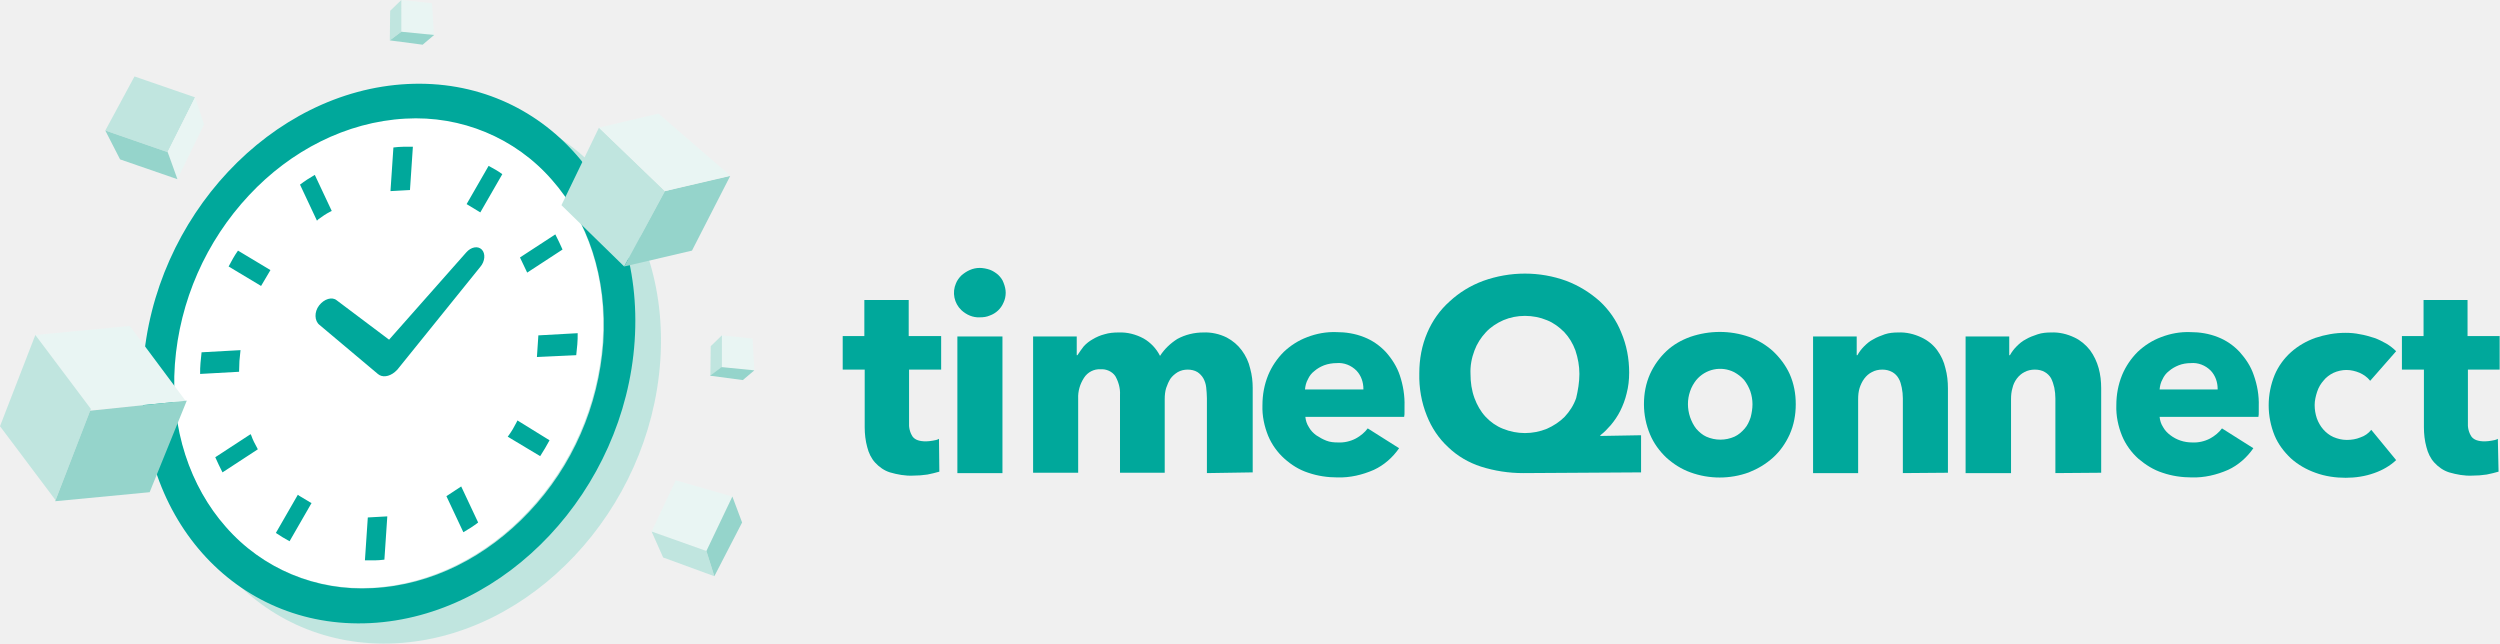
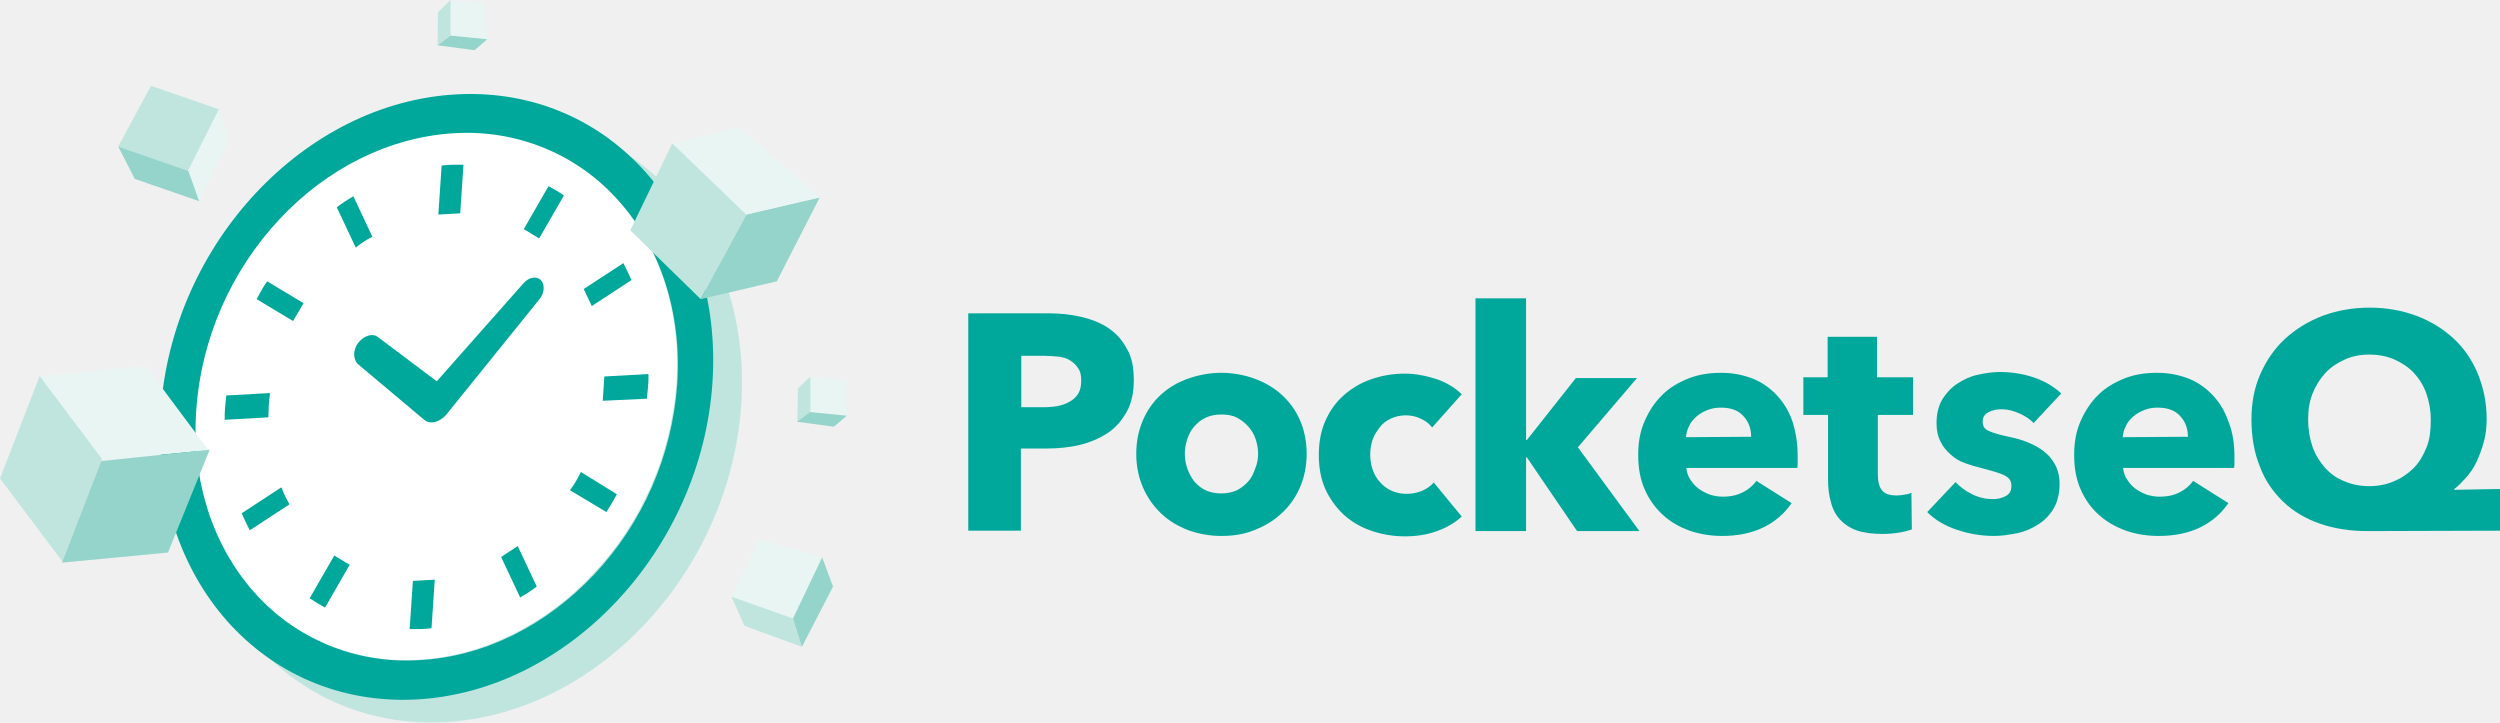
- <svg xmlns="http://www.w3.org/2000/svg" version="1.1" id="Layer_1" x="0px" y="0px" viewBox="0 0 693.3 178.5" style="enable-background:new 0 0 693.3 178.5;" xml:space="preserve">
+ <svg xmlns="http://www.w3.org/2000/svg" version="1.1" id="Layer_2_00000149347314980815456580000006093582390842752146_" x="0px" y="0px" viewBox="0 0 617.6 178.5" style="enable-background:new 0 0 617.6 178.5;" xml:space="preserve">
  <style type="text/css">
	.st0{fill:#00A89B;}
	.st1{fill:#E9F5F3;}
	.st2{fill:#C0E5DF;}
	.st3{fill:#95D4CB;}
	.st4{fill:#FFFFFF;}
</style>
-   <g id="Layer_2_00000072982780173384691020000014318354060159467424_">
-     <g id="Layer_3">
-       <path class="st0" d="M252.1,102.6v14.5c-0.1,1.4,0.2,2.8,1,4c0.7,0.9,1.9,1.3,3.7,1.3c0.6,0,1.3-0.1,1.9-0.2    c0.6-0.1,1.2-0.2,1.7-0.5l0.1,9.1c-1.1,0.3-2.2,0.6-3.3,0.8c-1.3,0.2-2.7,0.3-4,0.3c-2.2,0.1-4.3-0.3-6.4-0.9    c-1.6-0.5-3-1.5-4.1-2.7c-1.1-1.2-1.8-2.7-2.2-4.3c-0.5-1.8-0.7-3.7-0.7-5.5v-16h-6.1v-9.3h6v-10H252v10h9v9.3H252.1z" />
-       <path class="st0" d="M278.9,81.2c0,0.9-0.2,1.9-0.6,2.7c-0.7,1.7-2.1,3-3.8,3.6c-0.9,0.4-1.8,0.5-2.8,0.5c-1.9,0.1-3.7-0.7-5.1-2    c-2-1.9-2.6-4.9-1.5-7.4c0.3-0.8,0.9-1.6,1.5-2.2c0.7-0.6,1.4-1.1,2.3-1.5c0.9-0.4,1.8-0.6,2.8-0.6c0.9,0,1.9,0.2,2.8,0.5    c0.8,0.3,1.6,0.8,2.3,1.4c0.6,0.6,1.2,1.3,1.5,2.2C278.7,79.4,278.9,80.3,278.9,81.2z M265.5,131.2V93.3H278v37.9H265.5z" />
-       <path class="st0" d="M334.7,131.2v-20.7c0-1-0.1-2.1-0.2-3.1c-0.1-0.9-0.4-1.8-0.8-2.5c-0.4-0.7-1-1.3-1.6-1.7    c-0.8-0.5-1.8-0.7-2.7-0.7c-1,0-1.9,0.2-2.8,0.7c-0.8,0.5-1.5,1.1-2,1.8c-0.5,0.8-0.9,1.7-1.2,2.6c-0.3,1-0.4,2-0.4,3.1v20.4    h-12.4v-21.6c0.1-1.8-0.4-3.6-1.3-5.2c-0.9-1.3-2.5-2-4.1-1.9c-1.8-0.1-3.6,0.8-4.6,2.4c-1.1,1.7-1.7,3.7-1.6,5.8v20.5h-12.5V93.3    h12.1v5.2h0.2c0.5-0.8,1.1-1.6,1.7-2.4c0.7-0.8,1.6-1.5,2.5-2c1-0.6,2.1-1.1,3.3-1.4c1.3-0.4,2.6-0.5,3.9-0.5    c2.4-0.1,4.8,0.5,7,1.7c1.9,1.1,3.5,2.8,4.5,4.8c1.2-1.9,2.9-3.5,4.8-4.7c2.2-1.2,4.7-1.8,7.2-1.8c2.2-0.1,4.5,0.4,6.5,1.4    c1.7,0.9,3.1,2.1,4.2,3.6c1.1,1.5,1.9,3.2,2.3,5c0.5,1.8,0.7,3.6,0.7,5.4v23.4L334.7,131.2z" />
-       <path class="st0" d="M389.5,112.7v1.5c0,0.5,0,1-0.1,1.4H362c0.1,1,0.4,2,1,2.9c0.5,0.9,1.2,1.6,2,2.2c0.9,0.6,1.8,1.1,2.8,1.5    c1,0.4,2.1,0.5,3.2,0.5c1.7,0.1,3.5-0.3,5-1.1c1.3-0.7,2.5-1.7,3.3-2.8l8.7,5.5c-1.8,2.6-4.2,4.7-7,6c-3.2,1.4-6.6,2.2-10.1,2.1    c-2.7,0-5.5-0.4-8.1-1.3c-2.5-0.8-4.7-2.2-6.6-3.9c-1.9-1.7-3.5-3.9-4.5-6.3c-1.1-2.7-1.7-5.6-1.6-8.5c0-2.9,0.5-5.7,1.6-8.4    c1-2.4,2.5-4.6,4.3-6.4c1.9-1.8,4.1-3.2,6.5-4.1c2.6-1,5.3-1.5,8.1-1.4c2.6,0,5.2,0.4,7.7,1.4c2.3,0.9,4.3,2.3,6,4.1    c1.7,1.9,3.1,4.1,3.9,6.5C389.1,106.8,389.6,109.7,389.5,112.7z M378.1,107.9c0-1.9-0.6-3.7-1.9-5.1c-1.5-1.5-3.5-2.3-5.6-2.1    c-1.1,0-2.3,0.2-3.4,0.6c-1,0.4-1.9,0.9-2.7,1.6c-0.8,0.6-1.4,1.4-1.8,2.3c-0.5,0.9-0.7,1.8-0.8,2.8H378.1z" />
-       <path class="st0" d="M422.4,131.2c-4,0-7.9-0.6-11.7-1.8c-3.4-1.1-6.5-2.9-9.1-5.4c-2.6-2.4-4.6-5.4-5.9-8.7    c-1.5-3.7-2.2-7.7-2.1-11.8c0-3.9,0.7-7.7,2.2-11.2c1.4-3.3,3.5-6.3,6.2-8.7c2.7-2.5,5.8-4.4,9.3-5.7c7.5-2.7,15.7-2.7,23.1,0    c3.4,1.3,6.5,3.2,9.2,5.6c2.6,2.4,4.7,5.4,6,8.7c1.5,3.5,2.2,7.3,2.2,11.1c0,2-0.2,3.9-0.7,5.8c-0.4,1.7-1,3.3-1.8,4.9    c-0.7,1.4-1.6,2.7-2.6,3.9c-0.9,1-1.8,2-2.9,2.8v0.2l11.3-0.2v10.3L422.4,131.2z M438,103.7c0-2.2-0.4-4.4-1.1-6.5    c-0.7-1.9-1.7-3.6-3.1-5.1c-1.4-1.4-3-2.6-4.8-3.3c-1.9-0.8-4-1.2-6.1-1.2c-2.1,0-4.1,0.4-6,1.2c-1.8,0.8-3.5,1.9-4.8,3.3    c-1.4,1.5-2.5,3.2-3.2,5.1c-0.8,2.1-1.2,4.3-1.1,6.5c0,2.3,0.3,4.5,1.1,6.7c0.7,1.9,1.7,3.7,3.1,5.2c1.3,1.4,3,2.6,4.8,3.3    c3.9,1.6,8.3,1.6,12.2,0c1.8-0.8,3.5-1.9,4.9-3.3c1.4-1.5,2.5-3.2,3.2-5.2C437.6,108.3,438,106,438,103.7z" />
-       <path class="st0" d="M498,112.1c0,2.9-0.5,5.7-1.7,8.4c-1.1,2.4-2.6,4.6-4.6,6.4c-2,1.8-4.2,3.1-6.7,4.1c-5.2,1.9-11,1.9-16.2,0    c-2.5-0.9-4.7-2.3-6.7-4.1c-1.9-1.8-3.5-4-4.5-6.4c-1.1-2.6-1.7-5.5-1.7-8.4c0-2.9,0.5-5.7,1.7-8.4c1.1-2.4,2.6-4.5,4.5-6.3    c1.9-1.8,4.2-3.1,6.7-4c5.3-1.8,11-1.8,16.2,0c2.5,0.9,4.7,2.2,6.7,4c1.9,1.8,3.5,3.9,4.6,6.3C497.5,106.4,498,109.2,498,112.1z     M486,112.1c0-1.2-0.2-2.4-0.6-3.6c-0.4-1.1-1-2.2-1.7-3.1c-0.8-0.9-1.7-1.6-2.8-2.2c-3.6-1.8-7.9-0.9-10.5,2.2    c-0.7,0.9-1.3,1.9-1.7,3.1c-0.8,2.3-0.8,4.8,0,7.2c0.4,1.1,0.9,2.2,1.7,3.2c0.8,0.9,1.7,1.7,2.8,2.2c2.5,1.1,5.3,1.1,7.8,0    c1.1-0.5,2-1.3,2.8-2.2c0.8-0.9,1.3-2,1.7-3.2C485.8,114.5,486,113.3,486,112.1z" />
-       <path class="st0" d="M527.7,131.2v-20.7c0-1-0.1-2-0.3-3c-0.2-0.9-0.4-1.8-0.9-2.6c-0.4-0.7-1-1.3-1.7-1.7    c-0.9-0.5-1.8-0.7-2.8-0.7c-1,0-2,0.2-2.9,0.7c-0.8,0.4-1.5,1-2.1,1.8c-0.6,0.8-1,1.7-1.3,2.6c-0.3,1-0.4,2-0.4,3.1v20.5h-12.5    V93.3h12.1v5.2h0.2c0.5-0.9,1.1-1.7,1.8-2.4c0.8-0.8,1.6-1.5,2.6-2c1-0.6,2.1-1,3.2-1.4c1.2-0.4,2.5-0.5,3.7-0.5    c2.2-0.1,4.4,0.4,6.5,1.4c1.7,0.8,3.2,2,4.3,3.5c1.1,1.5,1.9,3.2,2.3,5c0.5,1.8,0.7,3.7,0.7,5.6v23.4L527.7,131.2z" />
-       <path class="st0" d="M570,131.2v-20.7c0-1-0.1-2-0.3-3c-0.2-0.9-0.5-1.8-0.9-2.6c-0.4-0.7-1-1.3-1.7-1.7c-0.8-0.5-1.8-0.7-2.8-0.7    c-1,0-2,0.2-2.9,0.7c-0.8,0.4-1.5,1-2.1,1.8c-0.6,0.8-1,1.7-1.2,2.6c-0.3,1-0.4,2-0.4,3.1v20.5h-12.6V93.3h12.1v5.2h0.2    c0.5-0.9,1.1-1.7,1.8-2.4c0.8-0.8,1.6-1.5,2.6-2c1-0.6,2.1-1,3.3-1.4c1.2-0.4,2.5-0.5,3.7-0.5c2.2-0.1,4.4,0.4,6.5,1.4    c1.7,0.8,3.1,2,4.3,3.5c1.1,1.5,1.9,3.2,2.4,5c0.5,1.8,0.7,3.7,0.7,5.6v23.4L570,131.2z" />
-       <path class="st0" d="M626.4,112.7v1.5c0,0.5,0,1-0.1,1.4h-27.4c0.1,1,0.4,2,1,2.9c0.5,0.9,1.2,1.6,2,2.2c1.7,1.3,3.8,2,6,2    c1.7,0.1,3.5-0.3,5-1.1c1.3-0.7,2.5-1.7,3.3-2.8l8.7,5.5c-1.8,2.6-4.2,4.7-7,6c-3.2,1.4-6.6,2.2-10.1,2.1c-2.7,0-5.5-0.4-8.1-1.3    c-2.5-0.8-4.7-2.2-6.7-3.9c-1.9-1.7-3.5-3.9-4.5-6.3c-1.1-2.7-1.7-5.6-1.6-8.5c0-2.9,0.5-5.7,1.6-8.4c1-2.4,2.5-4.6,4.3-6.4    c1.9-1.8,4.1-3.2,6.5-4.1c2.6-1,5.3-1.5,8.1-1.4c2.6,0,5.2,0.4,7.7,1.4c2.3,0.9,4.3,2.3,6,4.1c1.7,1.9,3.1,4,3.9,6.4    C626,106.8,626.5,109.7,626.4,112.7z M615,107.9c0-1.9-0.6-3.7-1.9-5.1c-1.5-1.5-3.5-2.3-5.6-2.1c-1.1,0-2.3,0.2-3.3,0.6    c-1,0.4-1.9,0.9-2.7,1.6c-0.8,0.6-1.4,1.4-1.8,2.3c-0.5,0.9-0.7,1.8-0.8,2.8H615z" />
-       <path class="st0" d="M657.3,105.6c-0.8-1-1.8-1.7-2.9-2.2c-1.2-0.5-2.4-0.8-3.7-0.8c-1.2,0-2.5,0.3-3.6,0.8c-1,0.5-2,1.2-2.7,2.1    c-0.8,0.9-1.4,1.9-1.8,3.1c-0.4,1.2-0.7,2.5-0.7,3.7c0,1.3,0.2,2.5,0.6,3.7c0.4,1.1,1,2.2,1.8,3.1c0.8,0.9,1.7,1.6,2.8,2.1    c1.2,0.5,2.4,0.8,3.7,0.8c1.3,0,2.6-0.2,3.8-0.7c1.2-0.4,2.2-1.1,3-2.1l6.9,8.4c-1.7,1.6-3.8,2.8-6.1,3.6    c-2.5,0.9-5.2,1.3-7.9,1.3c-2.8,0-5.7-0.4-8.4-1.4c-2.5-0.9-4.8-2.2-6.8-4c-1.9-1.8-3.5-3.9-4.5-6.3c-2.2-5.4-2.2-11.4,0-16.8    c1-2.4,2.6-4.6,4.5-6.3c2-1.8,4.3-3.1,6.8-4c2.7-0.9,5.5-1.4,8.3-1.4c1.4,0,2.7,0.1,4.1,0.4c1.3,0.2,2.6,0.6,3.9,1    c1.2,0.4,2.3,1,3.4,1.6c1,0.6,1.9,1.3,2.7,2.1L657.3,105.6z" />
-       <path class="st0" d="M684.4,102.6v14.5c-0.1,1.4,0.2,2.8,1,4c0.7,0.9,1.9,1.3,3.7,1.3c0.6,0,1.3-0.1,1.9-0.2    c0.6-0.1,1.2-0.2,1.7-0.5l0.2,9.1c-1.1,0.3-2.2,0.6-3.3,0.8c-1.3,0.2-2.6,0.3-4,0.3c-2.2,0.1-4.3-0.3-6.4-0.9    c-1.6-0.5-3-1.5-4.1-2.7c-1.1-1.2-1.8-2.7-2.2-4.3c-0.5-1.8-0.7-3.7-0.7-5.5v-16h-6.1v-9.3h6v-10h12.2v10h8.9v9.3H684.4z" />
-     </g>
-   </g>
-   <g id="Layer_2_00000164476326992345965880000005068213797403413124_">
-     <g id="Layer_3_00000101815745788683557870000010874335497017693107_">
-       <path class="st1" d="M187.4,133.2l-6.7,14.2l15.2,5.5l7.2-15.2L187.4,133.2L187.4,133.2z" />
-       <path class="st2" d="M180.7,147.4l3.2,7.2l14.2,5.2l-2.2-7L180.7,147.4L180.7,147.4z" />
-       <path class="st3" d="M195.9,152.8l2.2,7l7.7-14.9l-2.7-7.2L195.9,152.8L195.9,152.8z" />
-       <path class="st4" d="M170.1,117.6c-0.1,0-0.2,0-0.2-0.1l-5-2.8c-0.1-0.1-0.2-0.2-0.2-0.4c0-0.2,0-0.3,0.1-0.4l4.1-4.1    c0.1-0.1,0.2-0.2,0.4-0.2c0.1,0,0.1,0,0.2,0l5.1,2.5c0.1,0.1,0.3,0.2,0.3,0.4c0,0.2,0,0.3-0.1,0.4l-4.2,4.4    C170.4,117.6,170.3,117.6,170.1,117.6z" />
-       <path d="M169.2,110.2l5.1,2.5l-4.2,4.4l-5-2.8L169.2,110.2 M169.2,109.2c-0.3,0-0.5,0.1-0.7,0.3l-4.1,4.2    c-0.2,0.2-0.3,0.5-0.3,0.8c0,0.3,0.2,0.6,0.5,0.7l5,2.7c0.1,0.1,0.3,0.1,0.5,0.1c0.3,0,0.5-0.1,0.7-0.3l4.2-4.4    c0.2-0.2,0.3-0.6,0.3-0.9c-0.1-0.3-0.3-0.6-0.6-0.7l-5.1-2.5C169.5,109.3,169.4,109.2,169.2,109.2L169.2,109.2z" />
-       <path class="st2" d="M165.1,114.4l1,4.5l4.9,2.6l-1-4.3L165.1,114.4L165.1,114.4z" />
-       <path class="st3" d="M171.1,121.5l4.2-4.7l-0.9-4l-4.2,4.4C170.1,117.1,171.1,121.5,171.1,121.5z" />
-       <path class="st1" d="M208.7,93.9l-8.5-0.9l-0.1,8.8l9.1,0.9L208.7,93.9z" />
-       <path class="st2" d="M200.2,93l-3.1,3l-0.1,8.2l3.2-2.4L200.2,93z" />
-       <path class="st3" d="M200.1,101.8l-3.2,2.4l9.1,1.2l3.2-2.7L200.1,101.8L200.1,101.8z" />
-       <path class="st1" d="M119.8,0.9L111.3,0l-0.1,8.8l9.1,0.9C120.4,9.7,119.8,0.9,119.8,0.9z" />
-       <path class="st2" d="M111.3,0l-3.1,3l-0.1,8.2l3.2-2.4C111.3,8.8,111.3,0,111.3,0z" />
-       <path class="st3" d="M111.3,8.8l-3.2,2.4l9.1,1.2l3.2-2.7L111.3,8.8z" />
-       <path class="st2" d="M54.1,27l-16.8-5.8l-8.1,15l17.3,6L54.1,27z" />
-       <path class="st1" d="M54.1,27l2.5,7.5l-7.4,15.2l-2.7-7.6L54.1,27z" />
-       <path class="st3" d="M49.2,49.7l-15.9-5.5l-4.1-8l17.3,6C46.5,42.1,49.2,49.7,49.2,49.7z" />
-       <path class="st2" d="M120,28.9c-37.7,1.9-70.5,36.9-73.3,78.2s25.4,73.2,63,71.3s70.5-36.9,73.4-78.2S157.7,27,120,28.9z" />
-       <path class="st4" d="M103.2,163c-15.5,0.9-30.5-5.3-40.7-17c-9.9-11.2-15.5-27.2-14.2-45.2c1.3-17.5,8.5-34.1,20.6-46.9    c11.6-12.3,26.9-20.4,43.3-21.2c15.5-0.9,30.5,5.3,40.7,17c9.9,11.2,15.5,27.2,14.2,45.2c-1.3,17.5-8.5,34.1-20.6,46.9    C135,154.1,119.6,162.1,103.2,163z" />
-       <path class="st0" d="M88.6,90.1l16.3,13.7l0.2,0.1l0.1,0.1c1.4,0.8,3.4,0.2,4.9-1.4l0.1-0.1L133.2,74c1.3-1.5,1.5-3.7,0.4-4.8    s-3-0.7-4.3,0.8l-21.4,24.2L93.4,83.3c-1.3-1.1-3.5-0.4-4.9,1.4S87.2,89,88.6,90.1z M66.4,100.1c0.1-1,0.2-2,0.3-3l-10.8,0.6    c-0.1,1-0.2,2-0.3,3s-0.1,2-0.1,3l10.8-0.6C66.3,102.1,66.4,101.1,66.4,100.1z M88.3,60.8c1.1-0.8,2.1-1.5,3.3-2.1l0.4-0.2    l-4.7-10c-1.4,0.8-2.8,1.7-4.1,2.7l4.7,10L88.3,60.8z M63.4,73.9l9,5.4l2.6-4.4l-9-5.4C65,70.9,64.2,72.4,63.4,73.9z M143.2,117.2    c-0.6,1.2-1.3,2.4-2.1,3.5l-0.3,0.4l9,5.4c0.9-1.4,1.8-2.9,2.6-4.4l-8.9-5.5L143.2,117.2z M69.7,120.8l-0.2-0.4l-9.8,6.4    c0.6,1.4,1.3,2.8,2,4.2l9.8-6.4l-0.2-0.4C70.7,123.1,70.1,122,69.7,120.8z M83,137.5l-0.4-0.3l-6.1,10.6c1.2,0.8,2.5,1.6,3.8,2.3    l6.1-10.6l-0.4-0.2C85,138.7,84,138.1,83,137.5z M129.4,56.6l3.8,2.3l6.1-10.6c-1.2-0.9-2.5-1.6-3.8-2.3L129.4,56.6z M102,143.5    l-0.8,11.9c0.9,0,1.8,0,2.7,0c0.9,0,1.8-0.1,2.7-0.2l0.8-11.9v-0.1L102,143.5L102,143.5L102,143.5z M113.7,52.6l0.8-11.9h-2.7    c-0.9,0-1.8,0.1-2.7,0.2l-0.8,11.9V53l5.4-0.3L113.7,52.6z M123.8,137.6l4.7,10c1.4-0.8,2.8-1.7,4.1-2.7l-4.7-10L123.8,137.6z     M156,69.2c-0.6-1.4-1.3-2.8-2-4.2l-9.8,6.4l2,4.2L156,69.2z M160.2,92.4L149.4,93h-0.1l-0.4,6h0.1l10.8-0.5c0.1-1,0.2-2,0.3-3    S160.2,93.4,160.2,92.4L160.2,92.4z" />
-       <path class="st0" d="M113,23.3c-37.7,1.9-70.5,36.9-73.3,78.2s25.4,73.2,63,71.3s70.5-36.9,73.3-78.2S150.7,21.4,113,23.3    L113,23.3z M103.3,163.1c-15.5,0.9-30.5-5.3-40.7-17C52.8,135,47.2,119,48.5,101c1.3-17.5,8.6-34.1,20.6-46.9    C80.6,41.8,96,33.8,112.4,32.9c15.5-0.9,30.5,5.3,40.7,17C163,61.1,168.5,77,167.3,95c-1.3,17.6-8.5,34.2-20.6,47    C135.1,154.3,119.8,162.3,103.3,163.1L103.3,163.1z" />
-       <path class="st2" d="M173.1,73.9l11.3-20.9l-18.3-17.6l-10.4,21.5C155.7,56.9,173.1,73.9,173.1,73.9z" />
-       <path class="st3" d="M173.1,73.9l18.8-4.4l10.6-20.7l-18.1,4.2L173.1,73.9z" />
-       <path class="st1" d="M202.5,48.7l-19.9-17.2l-16.5,3.9l18.3,17.6C184.4,52.9,202.5,48.7,202.5,48.7z M25.3,113.7l26.2-2.5L36,90.4    L9.8,92.9C9.8,92.9,25.3,113.7,25.3,113.7z" />
-       <path class="st2" d="M9.8,92.9L0,118.2l15.4,20.5l9.8-25.3L9.8,92.9z" />
-       <path class="st3" d="M41.5,136.5l-26.2,2.5l9.7-25.1l26.8-2.8C51.8,111.1,41.5,136.5,41.5,136.5z" />
+   <g id="Layer_3">
+     <g>
+       <g>
+         <path class="st0" d="M280.1,93.9c0,3.1-0.6,5.8-1.8,7.9s-2.7,3.9-4.7,5.2c-2,1.3-4.3,2.3-6.8,2.9s-5.3,0.9-8.1,0.9h-6.5v20.3h-13     V77.4H259c2.9,0,5.7,0.3,8.2,0.9s4.8,1.5,6.7,2.8s3.4,3,4.5,5.1C279.6,88.2,280.1,90.8,280.1,93.9L280.1,93.9z M267.1,94     c0-1.3-0.2-2.3-0.8-3.1c-0.5-0.8-1.2-1.4-2-1.9s-1.8-0.8-2.9-0.9s-2.2-0.2-3.4-0.2h-5.7v12.7h5.5c1.2,0,2.4-0.1,3.5-0.3     c1.1-0.2,2.1-0.6,3-1.1c0.9-0.5,1.6-1.2,2.1-2C266.9,96.3,267.1,95.3,267.1,94L267.1,94z" />
+         <path class="st0" d="M322.8,112.1c0,3.1-0.6,5.9-1.7,8.4s-2.6,4.6-4.6,6.4c-1.9,1.8-4.2,3.1-6.7,4.1c-2.5,1-5.2,1.4-8.1,1.4     s-5.5-0.5-8.1-1.4c-2.6-1-4.8-2.3-6.7-4.1c-1.9-1.8-3.4-3.9-4.5-6.4c-1.1-2.5-1.7-5.3-1.7-8.4s0.6-5.9,1.7-8.4     c1.1-2.5,2.6-4.6,4.5-6.3c1.9-1.7,4.1-3,6.7-3.9c2.6-0.9,5.3-1.4,8.1-1.4s5.6,0.5,8.1,1.4s4.8,2.2,6.7,3.9     c1.9,1.7,3.5,3.8,4.6,6.3S322.8,109,322.8,112.1z M310.8,112.1c0-1.2-0.2-2.4-0.6-3.6c-0.4-1.2-1-2.2-1.8-3.1s-1.7-1.6-2.8-2.2     s-2.4-0.8-3.9-0.8s-2.8,0.3-3.9,0.8s-2,1.3-2.8,2.2s-1.3,1.9-1.7,3.1s-0.6,2.4-0.6,3.6s0.2,2.4,0.6,3.6c0.4,1.2,1,2.2,1.7,3.2     c0.8,0.9,1.7,1.7,2.8,2.2s2.4,0.8,3.9,0.8s2.8-0.3,3.9-0.8c1.1-0.6,2-1.3,2.8-2.2s1.3-2,1.7-3.2     C310.6,114.5,310.8,113.3,310.8,112.1z" />
+         <path class="st0" d="M353.8,105.6c-0.7-0.9-1.7-1.7-2.9-2.2c-1.2-0.6-2.5-0.8-3.7-0.8s-2.5,0.3-3.6,0.8c-1.1,0.5-2,1.2-2.7,2.1     s-1.4,1.9-1.8,3.1c-0.4,1.2-0.6,2.4-0.6,3.7s0.2,2.6,0.6,3.7c0.4,1.2,1,2.2,1.8,3.1s1.7,1.6,2.8,2.1c1.1,0.5,2.3,0.8,3.7,0.8     c1.3,0,2.5-0.2,3.8-0.7c1.2-0.5,2.2-1.2,3-2.1l6.9,8.4c-1.6,1.5-3.6,2.7-6.1,3.6c-2.5,0.9-5.1,1.3-7.9,1.3c-3,0-5.8-0.5-8.4-1.4     c-2.6-0.9-4.8-2.2-6.8-4c-1.9-1.8-3.4-3.9-4.5-6.3c-1.1-2.5-1.6-5.3-1.6-8.4s0.5-5.9,1.6-8.4c1.1-2.5,2.6-4.6,4.5-6.3     s4.2-3.1,6.8-4s5.4-1.4,8.3-1.4c1.4,0,2.7,0.1,4.1,0.4c1.3,0.2,2.6,0.6,3.9,1c1.2,0.4,2.4,1,3.4,1.6c1,0.6,1.9,1.3,2.7,2.1     L353.8,105.6L353.8,105.6z" />
+         <path class="st0" d="M405,131.2h-15.4L377.2,113H377v18.2h-12.5V73.7H377v35h0.2l12.1-15.3h15.1l-14.6,17.1L405,131.2L405,131.2z     " />
+         <path class="st0" d="M444.1,112.7v1.5c0,0.5,0,1-0.1,1.4h-27.4c0.1,1.1,0.4,2,1,2.9s1.2,1.6,2,2.2c0.8,0.6,1.8,1.1,2.8,1.5     c1,0.3,2.1,0.5,3.2,0.5c2,0,3.6-0.4,5-1.1c1.4-0.7,2.5-1.7,3.3-2.8l8.7,5.5c-1.8,2.6-4.1,4.6-7,6c-2.9,1.4-6.3,2.1-10.1,2.1     c-2.8,0-5.5-0.4-8.1-1.3c-2.5-0.9-4.8-2.2-6.6-3.9c-1.9-1.7-3.4-3.8-4.5-6.3c-1.1-2.5-1.6-5.3-1.6-8.5s0.5-5.9,1.6-8.4     c1.1-2.5,2.5-4.6,4.3-6.4c1.8-1.8,4-3.1,6.5-4.1c2.5-1,5.2-1.4,8.1-1.4s5.3,0.5,7.7,1.4c2.3,0.9,4.3,2.3,6,4.1s3,3.9,3.9,6.5     C443.6,106.6,444.1,109.4,444.1,112.7L444.1,112.7z M432.6,107.9c0-2-0.6-3.7-1.9-5.1c-1.2-1.4-3.1-2.1-5.6-2.1     c-1.2,0-2.3,0.2-3.3,0.6s-1.9,0.9-2.7,1.6c-0.8,0.7-1.4,1.4-1.8,2.3c-0.5,0.9-0.7,1.8-0.8,2.8L432.6,107.9L432.6,107.9z" />
+         <path class="st0" d="M463.9,102.6v14.5c0,1.8,0.3,3.1,1,4s1.9,1.3,3.7,1.3c0.6,0,1.2-0.1,1.9-0.2s1.2-0.2,1.7-0.5l0.1,9.1     c-0.9,0.3-2,0.6-3.3,0.8c-1.3,0.2-2.6,0.3-4,0.3c-2.5,0-4.7-0.3-6.4-0.9c-1.7-0.6-3.1-1.6-4.1-2.7s-1.8-2.6-2.2-4.3     c-0.5-1.7-0.7-3.5-0.7-5.5v-16h-6.1v-9.3h6v-10h12.2v10h8.9v9.3H463.9L463.9,102.6z" />
+         <path class="st0" d="M502.4,104.5c-1-1-2.2-1.8-3.6-2.4s-2.8-1-4.3-1c-1.2,0-2.2,0.2-3.2,0.7s-1.5,1.2-1.5,2.4s0.5,1.8,1.6,2.3     s2.9,1,5.3,1.5c1.4,0.3,2.9,0.7,4.3,1.3c1.4,0.6,2.8,1.3,3.9,2.2c1.2,0.9,2.1,2,2.8,3.3c0.7,1.3,1.1,2.9,1.1,4.7     c0,2.4-0.5,4.4-1.4,6c-1,1.7-2.2,3-3.8,4c-1.5,1-3.3,1.8-5.2,2.2s-3.9,0.7-5.8,0.7c-3.1,0-6.1-0.5-9.1-1.5c-3-1-5.4-2.4-7.4-4.4     l7-7.4c1.1,1.2,2.5,2.2,4.1,3s3.3,1.2,5.2,1.2c1,0,2-0.2,3-0.7s1.5-1.3,1.5-2.6s-0.6-2-1.8-2.6s-3.1-1.1-5.7-1.8     c-1.3-0.3-2.6-0.7-4-1.2s-2.5-1.2-3.5-2.1c-1-0.9-1.9-1.9-2.5-3.2c-0.7-1.3-1-2.8-1-4.6c0-2.3,0.5-4.2,1.4-5.8     c1-1.6,2.2-2.9,3.7-3.9s3.2-1.8,5-2.2s3.7-0.7,5.5-0.7c2.8,0,5.6,0.4,8.3,1.3c2.7,0.9,5,2.2,6.9,4L502.4,104.5L502.4,104.5z" />
+         <path class="st0" d="M552,112.7v1.5c0,0.5,0,1-0.1,1.4h-27.4c0.1,1.1,0.4,2,1,2.9s1.2,1.6,2,2.2c0.8,0.6,1.8,1.1,2.8,1.5     c1,0.3,2.1,0.5,3.2,0.5c2,0,3.7-0.4,5-1.1c1.4-0.7,2.5-1.7,3.3-2.8l8.7,5.5c-1.8,2.6-4.1,4.6-7,6c-2.9,1.4-6.3,2.1-10.2,2.1     c-2.8,0-5.5-0.4-8.1-1.3c-2.5-0.9-4.8-2.2-6.7-3.9c-1.9-1.7-3.4-3.8-4.5-6.3c-1.1-2.5-1.6-5.3-1.6-8.5s0.5-5.9,1.6-8.4     c1.1-2.5,2.5-4.6,4.3-6.4c1.8-1.8,4-3.1,6.5-4.1c2.5-1,5.2-1.4,8.1-1.4s5.3,0.5,7.7,1.4c2.3,0.9,4.3,2.3,6,4.1s3,3.9,3.9,6.5     C551.5,106.6,552,109.4,552,112.7L552,112.7z M540.5,107.9c0-2-0.6-3.7-1.9-5.1c-1.2-1.4-3.1-2.1-5.6-2.1c-1.2,0-2.3,0.2-3.3,0.6     s-1.9,0.9-2.7,1.6c-0.8,0.7-1.4,1.4-1.8,2.3c-0.5,0.9-0.7,1.8-0.8,2.8L540.5,107.9L540.5,107.9z" />
+         <path class="st0" d="M584.9,131.2c-4.3,0-8.2-0.6-11.7-1.8c-3.5-1.2-6.6-3-9.1-5.4s-4.5-5.2-5.8-8.7c-1.4-3.4-2.1-7.3-2.1-11.7     c0-4.1,0.7-7.8,2.2-11.2c1.5-3.4,3.5-6.3,6.1-8.7s5.7-4.3,9.3-5.7c3.6-1.3,7.4-2,11.6-2s8,0.7,11.5,2c3.5,1.3,6.6,3.2,9.2,5.6     c2.6,2.4,4.6,5.3,6,8.7c1.4,3.4,2.2,7.1,2.2,11.1c0,2.1-0.2,4-0.7,5.8c-0.5,1.8-1.1,3.4-1.8,4.9s-1.6,2.8-2.6,3.9     c-1,1.1-1.9,2.1-2.9,2.8v0.2l11.3-0.2v10.3L584.9,131.2L584.9,131.2z M600.5,103.7c0-2.3-0.4-4.5-1.1-6.5c-0.7-2-1.8-3.7-3.1-5.1     c-1.3-1.4-3-2.5-4.8-3.3s-3.9-1.2-6.2-1.2s-4.2,0.4-6,1.2s-3.5,1.9-4.8,3.3s-2.4,3.1-3.2,5.1c-0.8,2-1.1,4.1-1.1,6.5     s0.4,4.7,1.1,6.7s1.8,3.7,3.1,5.2c1.3,1.4,2.9,2.6,4.8,3.3c1.8,0.8,3.9,1.2,6.1,1.2s4.2-0.4,6.1-1.2c1.9-0.8,3.5-1.9,4.9-3.3     c1.4-1.4,2.4-3.2,3.2-5.2S600.5,106.1,600.5,103.7L600.5,103.7z" />
+       </g>
+       <g id="Layer_2_00000164476326992345965880000005068213797403413124_">
+         <g id="Layer_3_00000101815745788683557870000010874335497017693107_">
+           <path class="st1" d="M187.4,133.2l-6.7,14.2l15.2,5.5l7.2-15.2L187.4,133.2L187.4,133.2z" />
+           <path class="st2" d="M180.7,147.4l3.2,7.2l14.2,5.2l-2.2-7L180.7,147.4L180.7,147.4z" />
+           <path class="st3" d="M195.9,152.8l2.2,7l7.7-14.9l-2.7-7.2L195.9,152.8L195.9,152.8z" />
+           <path class="st4" d="M170.1,117.6c-0.1,0-0.2,0-0.2-0.1l-5-2.8c-0.1-0.1-0.2-0.2-0.2-0.4c0-0.2,0-0.3,0.1-0.4l4.1-4.1      c0.1-0.1,0.2-0.2,0.4-0.2c0.1,0,0.1,0,0.2,0l5.1,2.5c0.1,0.1,0.3,0.2,0.3,0.4c0,0.2,0,0.3-0.1,0.4l-4.2,4.4      C170.4,117.6,170.3,117.6,170.1,117.6z" />
+           <path d="M169.2,110.2l5.1,2.5l-4.2,4.4l-5-2.8L169.2,110.2 M169.2,109.2c-0.3,0-0.5,0.1-0.7,0.3l-4.1,4.2      c-0.2,0.2-0.3,0.5-0.3,0.8s0.2,0.6,0.5,0.7l5,2.7c0.1,0.1,0.3,0.1,0.5,0.1c0.3,0,0.5-0.1,0.7-0.3l4.2-4.4      c0.2-0.2,0.3-0.6,0.3-0.9c-0.1-0.3-0.3-0.6-0.6-0.7l-5.1-2.5C169.5,109.3,169.4,109.2,169.2,109.2L169.2,109.2z" />
+           <path class="st2" d="M165.1,114.4l1,4.5l4.9,2.6l-1-4.3L165.1,114.4L165.1,114.4z" />
+           <path class="st3" d="M171.1,121.5l4.2-4.7l-0.9-4l-4.2,4.4C170.1,117.1,171.1,121.5,171.1,121.5z" />
+           <path class="st1" d="M208.7,93.9l-8.5-0.9l-0.1,8.8l9.1,0.9L208.7,93.9z" />
+           <path class="st2" d="M200.2,93l-3.1,3l-0.1,8.2l3.2-2.4L200.2,93z" />
+           <path class="st3" d="M200.1,101.8l-3.2,2.4l9.1,1.2l3.2-2.7L200.1,101.8L200.1,101.8z" />
+           <path class="st1" d="M119.8,0.9L111.3,0l-0.1,8.8l9.1,0.9C120.4,9.7,119.8,0.9,119.8,0.9z" />
+           <path class="st2" d="M111.3,0l-3.1,3l-0.1,8.2l3.2-2.4C111.3,8.8,111.3,0,111.3,0z" />
+           <path class="st3" d="M111.3,8.8l-3.2,2.4l9.1,1.2l3.2-2.7L111.3,8.8z" />
+           <path class="st2" d="M54.1,27l-16.8-5.8l-8.1,15l17.3,6L54.1,27z" />
+           <path class="st1" d="M54.1,27l2.5,7.5l-7.4,15.2l-2.7-7.6L54.1,27z" />
+           <path class="st3" d="M49.2,49.7l-15.9-5.5l-4.1-8l17.3,6C46.5,42.1,49.2,49.7,49.2,49.7z" />
+           <path class="st2" d="M120,28.9c-37.7,1.9-70.5,36.9-73.3,78.2s25.4,73.2,63,71.3s70.5-36.9,73.4-78.2S157.7,27,120,28.9z" />
+           <path class="st4" d="M103.2,163c-15.5,0.9-30.5-5.3-40.7-17c-9.9-11.2-15.5-27.2-14.2-45.2c1.3-17.5,8.5-34.1,20.6-46.9      c11.6-12.3,26.9-20.4,43.3-21.2c15.5-0.9,30.5,5.3,40.7,17c9.9,11.2,15.5,27.2,14.2,45.2c-1.3,17.5-8.5,34.1-20.6,46.9      C135,154.1,119.6,162.1,103.2,163z" />
+           <path class="st0" d="M88.6,90.1l16.3,13.7l0.2,0.1l0.1,0.1c1.4,0.8,3.4,0.2,4.9-1.4l0.1-0.1l23-28.5c1.3-1.5,1.5-3.7,0.4-4.8      s-3-0.7-4.3,0.8l-21.4,24.2L93.4,83.3c-1.3-1.1-3.5-0.4-4.9,1.4S87.2,89,88.6,90.1z M66.4,100.1c0.1-1,0.2-2,0.3-3l-10.8,0.6      c-0.1,1-0.2,2-0.3,3s-0.1,2-0.1,3l10.8-0.6C66.3,102.1,66.4,101.1,66.4,100.1z M88.3,60.8c1.1-0.8,2.1-1.5,3.3-2.1l0.4-0.2      l-4.7-10c-1.4,0.8-2.8,1.7-4.1,2.7l4.7,10L88.3,60.8z M63.4,73.9l9,5.4l2.6-4.4l-9-5.4C65,70.9,64.2,72.4,63.4,73.9z       M143.2,117.2c-0.6,1.2-1.3,2.4-2.1,3.5l-0.3,0.4l9,5.4c0.9-1.4,1.8-2.9,2.6-4.4l-8.9-5.5L143.2,117.2z M69.7,120.8l-0.2-0.4      l-9.8,6.4c0.6,1.4,1.3,2.8,2,4.2l9.8-6.4l-0.2-0.4C70.7,123.1,70.1,122,69.7,120.8z M83,137.5l-0.4-0.3l-6.1,10.6      c1.2,0.8,2.5,1.6,3.8,2.3l6.1-10.6l-0.4-0.2C85,138.7,84,138.1,83,137.5z M129.4,56.6l3.8,2.3l6.1-10.6      c-1.2-0.9-2.5-1.6-3.8-2.3L129.4,56.6z M102,143.5l-0.8,11.9c0.9,0,1.8,0,2.7,0c0.9,0,1.8-0.1,2.7-0.2l0.8-11.9v-0.1L102,143.5      L102,143.5L102,143.5z M113.7,52.6l0.8-11.9h-2.7c-0.9,0-1.8,0.1-2.7,0.2l-0.8,11.9V53l5.4-0.3L113.7,52.6z M123.8,137.6l4.7,10      c1.4-0.8,2.8-1.7,4.1-2.7l-4.7-10L123.8,137.6z M156,69.2c-0.6-1.4-1.3-2.8-2-4.2l-9.8,6.4l2,4.2L156,69.2z M160.2,92.4      L149.4,93h-0.1l-0.4,6h0.1l10.8-0.5c0.1-1,0.2-2,0.3-3S160.2,93.4,160.2,92.4L160.2,92.4z" />
+           <path class="st0" d="M113,23.3c-37.7,1.9-70.5,36.9-73.3,78.2s25.4,73.2,63,71.3s70.5-36.9,73.3-78.2S150.7,21.4,113,23.3      L113,23.3z M103.3,163.1c-15.5,0.9-30.5-5.3-40.7-17C52.8,135,47.2,119,48.5,101c1.3-17.5,8.6-34.1,20.6-46.9      C80.6,41.8,96,33.8,112.4,32.9c15.5-0.9,30.5,5.3,40.7,17C163,61.1,168.5,77,167.3,95c-1.3,17.6-8.5,34.2-20.6,47      C135.1,154.3,119.8,162.3,103.3,163.1L103.3,163.1z" />
+           <path class="st2" d="M173.1,73.9L184.4,53l-18.3-17.6l-10.4,21.5C155.7,56.9,173.1,73.9,173.1,73.9z" />
+           <path class="st3" d="M173.1,73.9l18.8-4.4l10.6-20.7L184.4,53L173.1,73.9z" />
+           <path class="st1" d="M202.5,48.7l-19.9-17.2l-16.5,3.9L184.4,53C184.4,52.9,202.5,48.7,202.5,48.7z M25.3,113.7l26.2-2.5      L36,90.4L9.8,92.9L25.3,113.7z" />
+           <path class="st2" d="M9.8,92.9L0,118.2l15.4,20.5l9.8-25.3L9.8,92.9z" />
+           <path class="st3" d="M41.5,136.5L15.3,139l9.7-25.1l26.8-2.8L41.5,136.5z" />
+         </g>
+       </g>
    </g>
  </g>
</svg>
